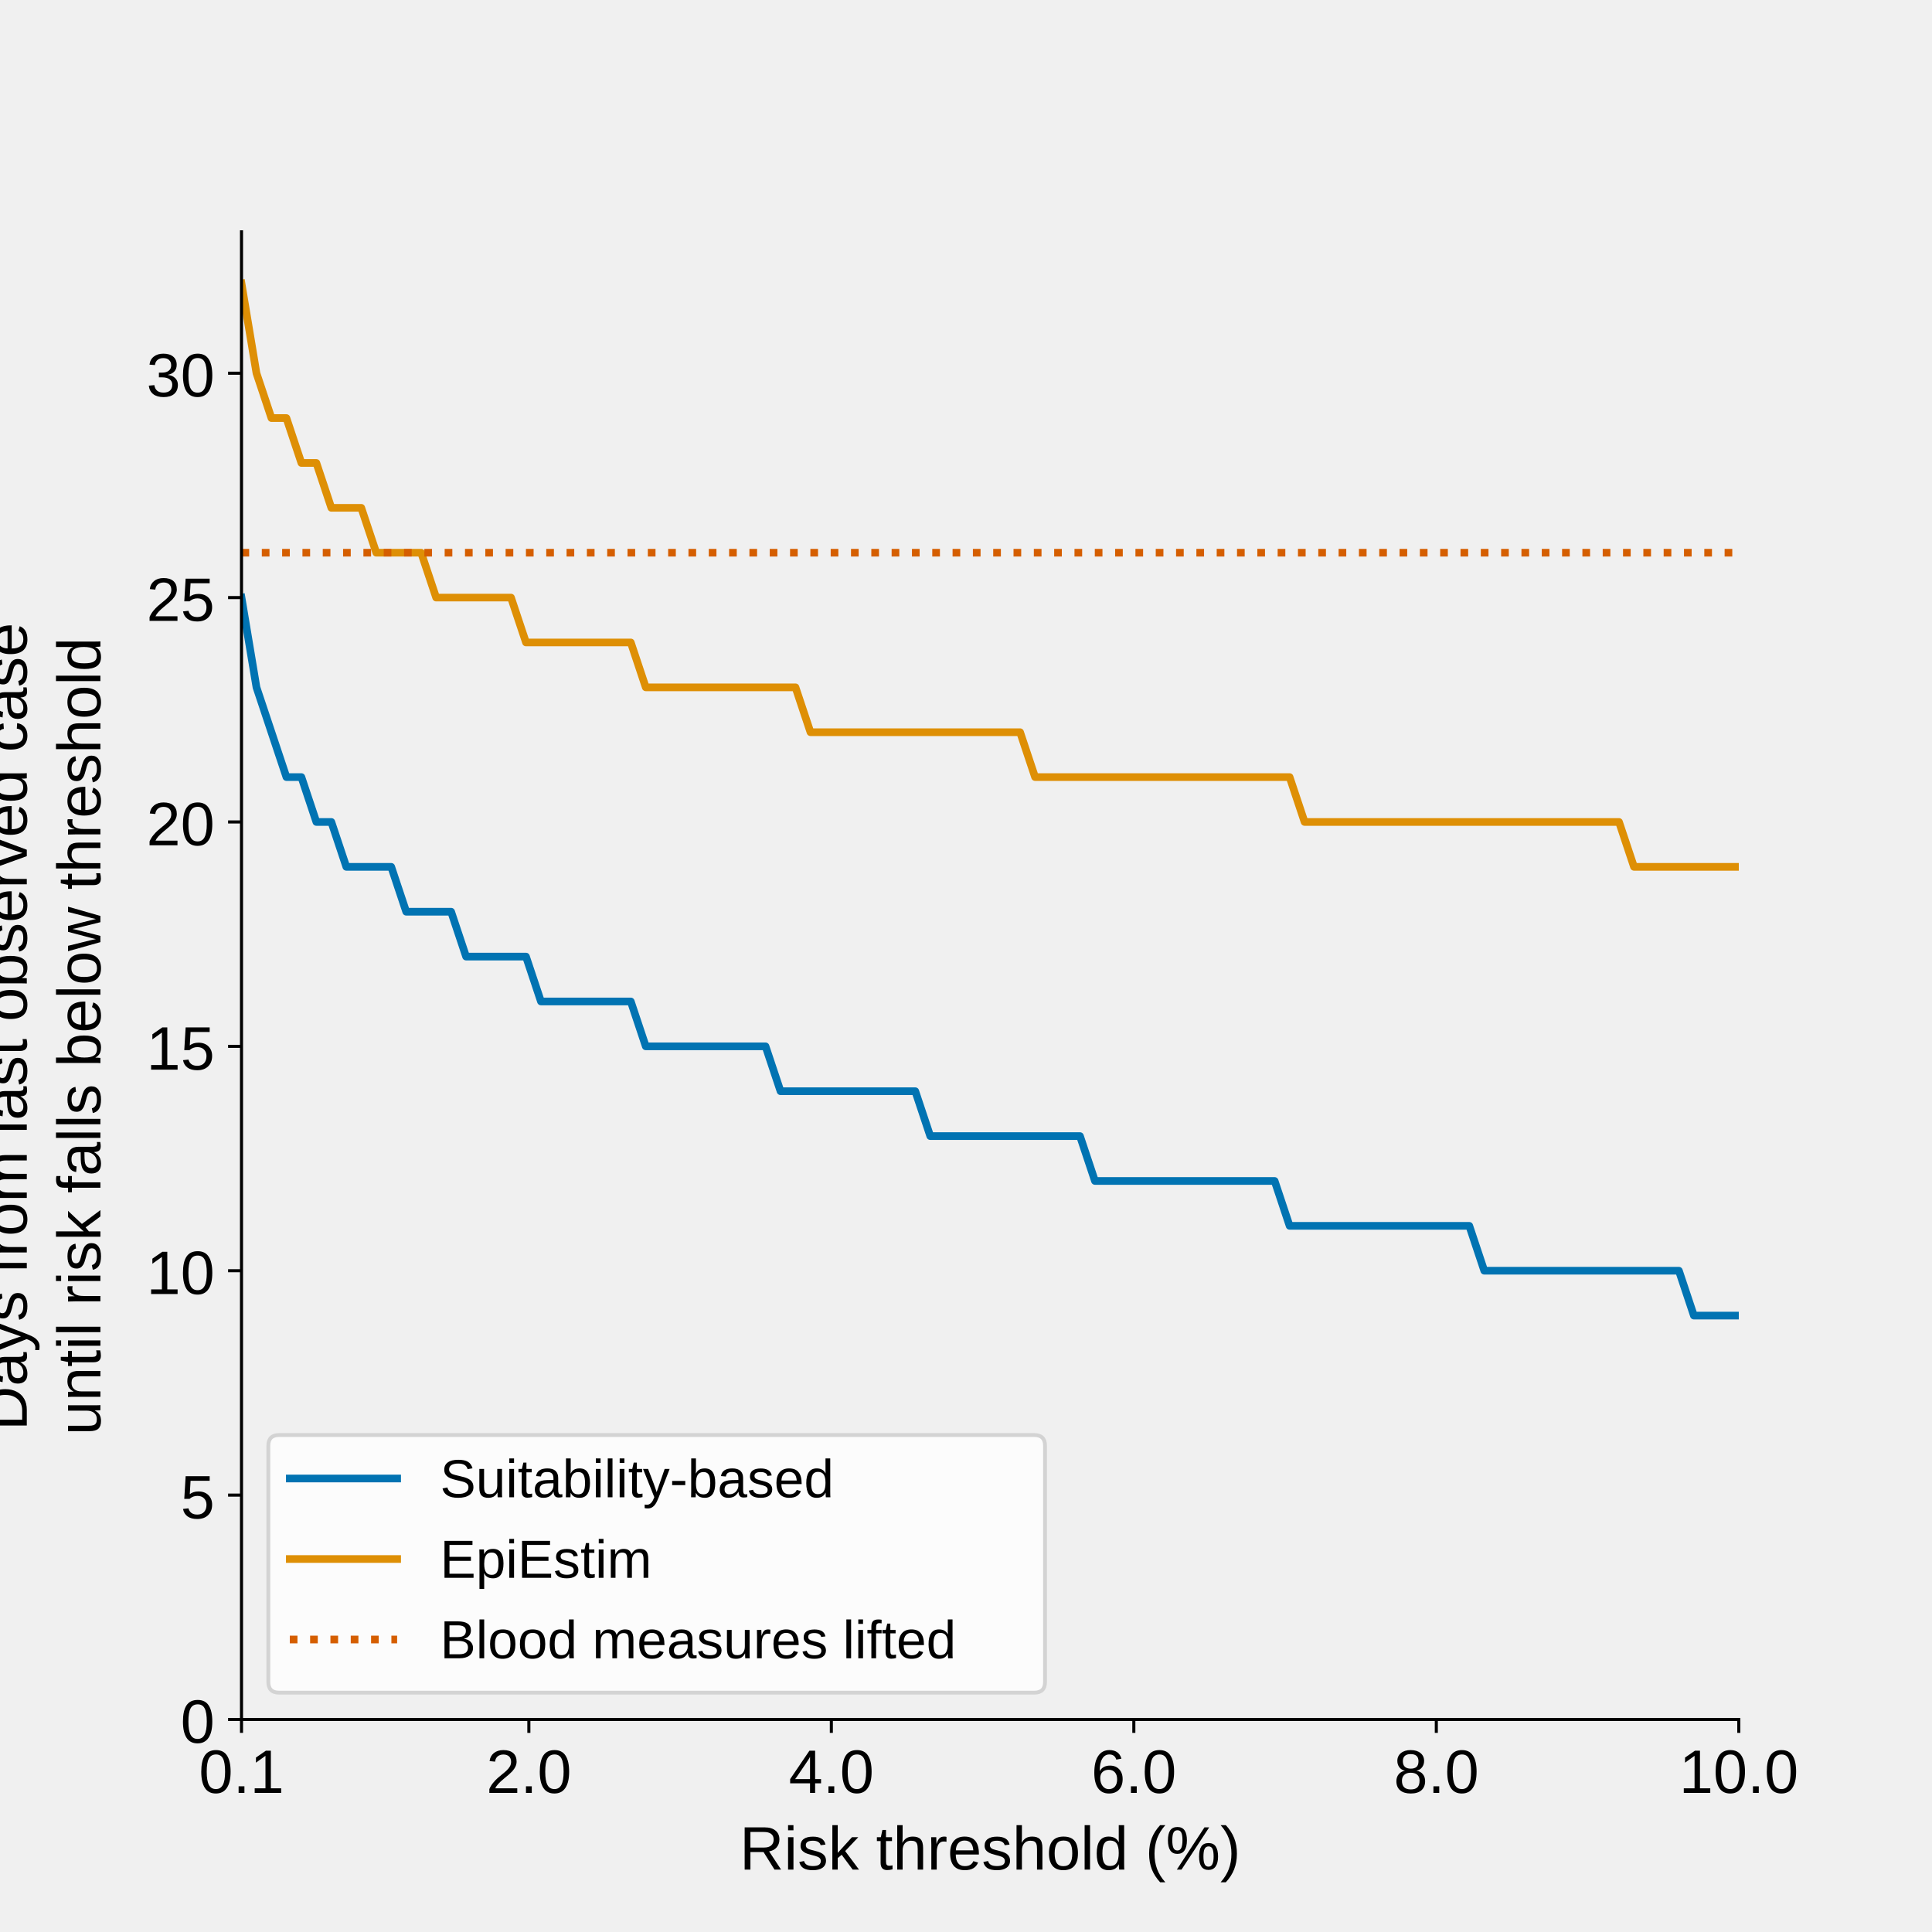
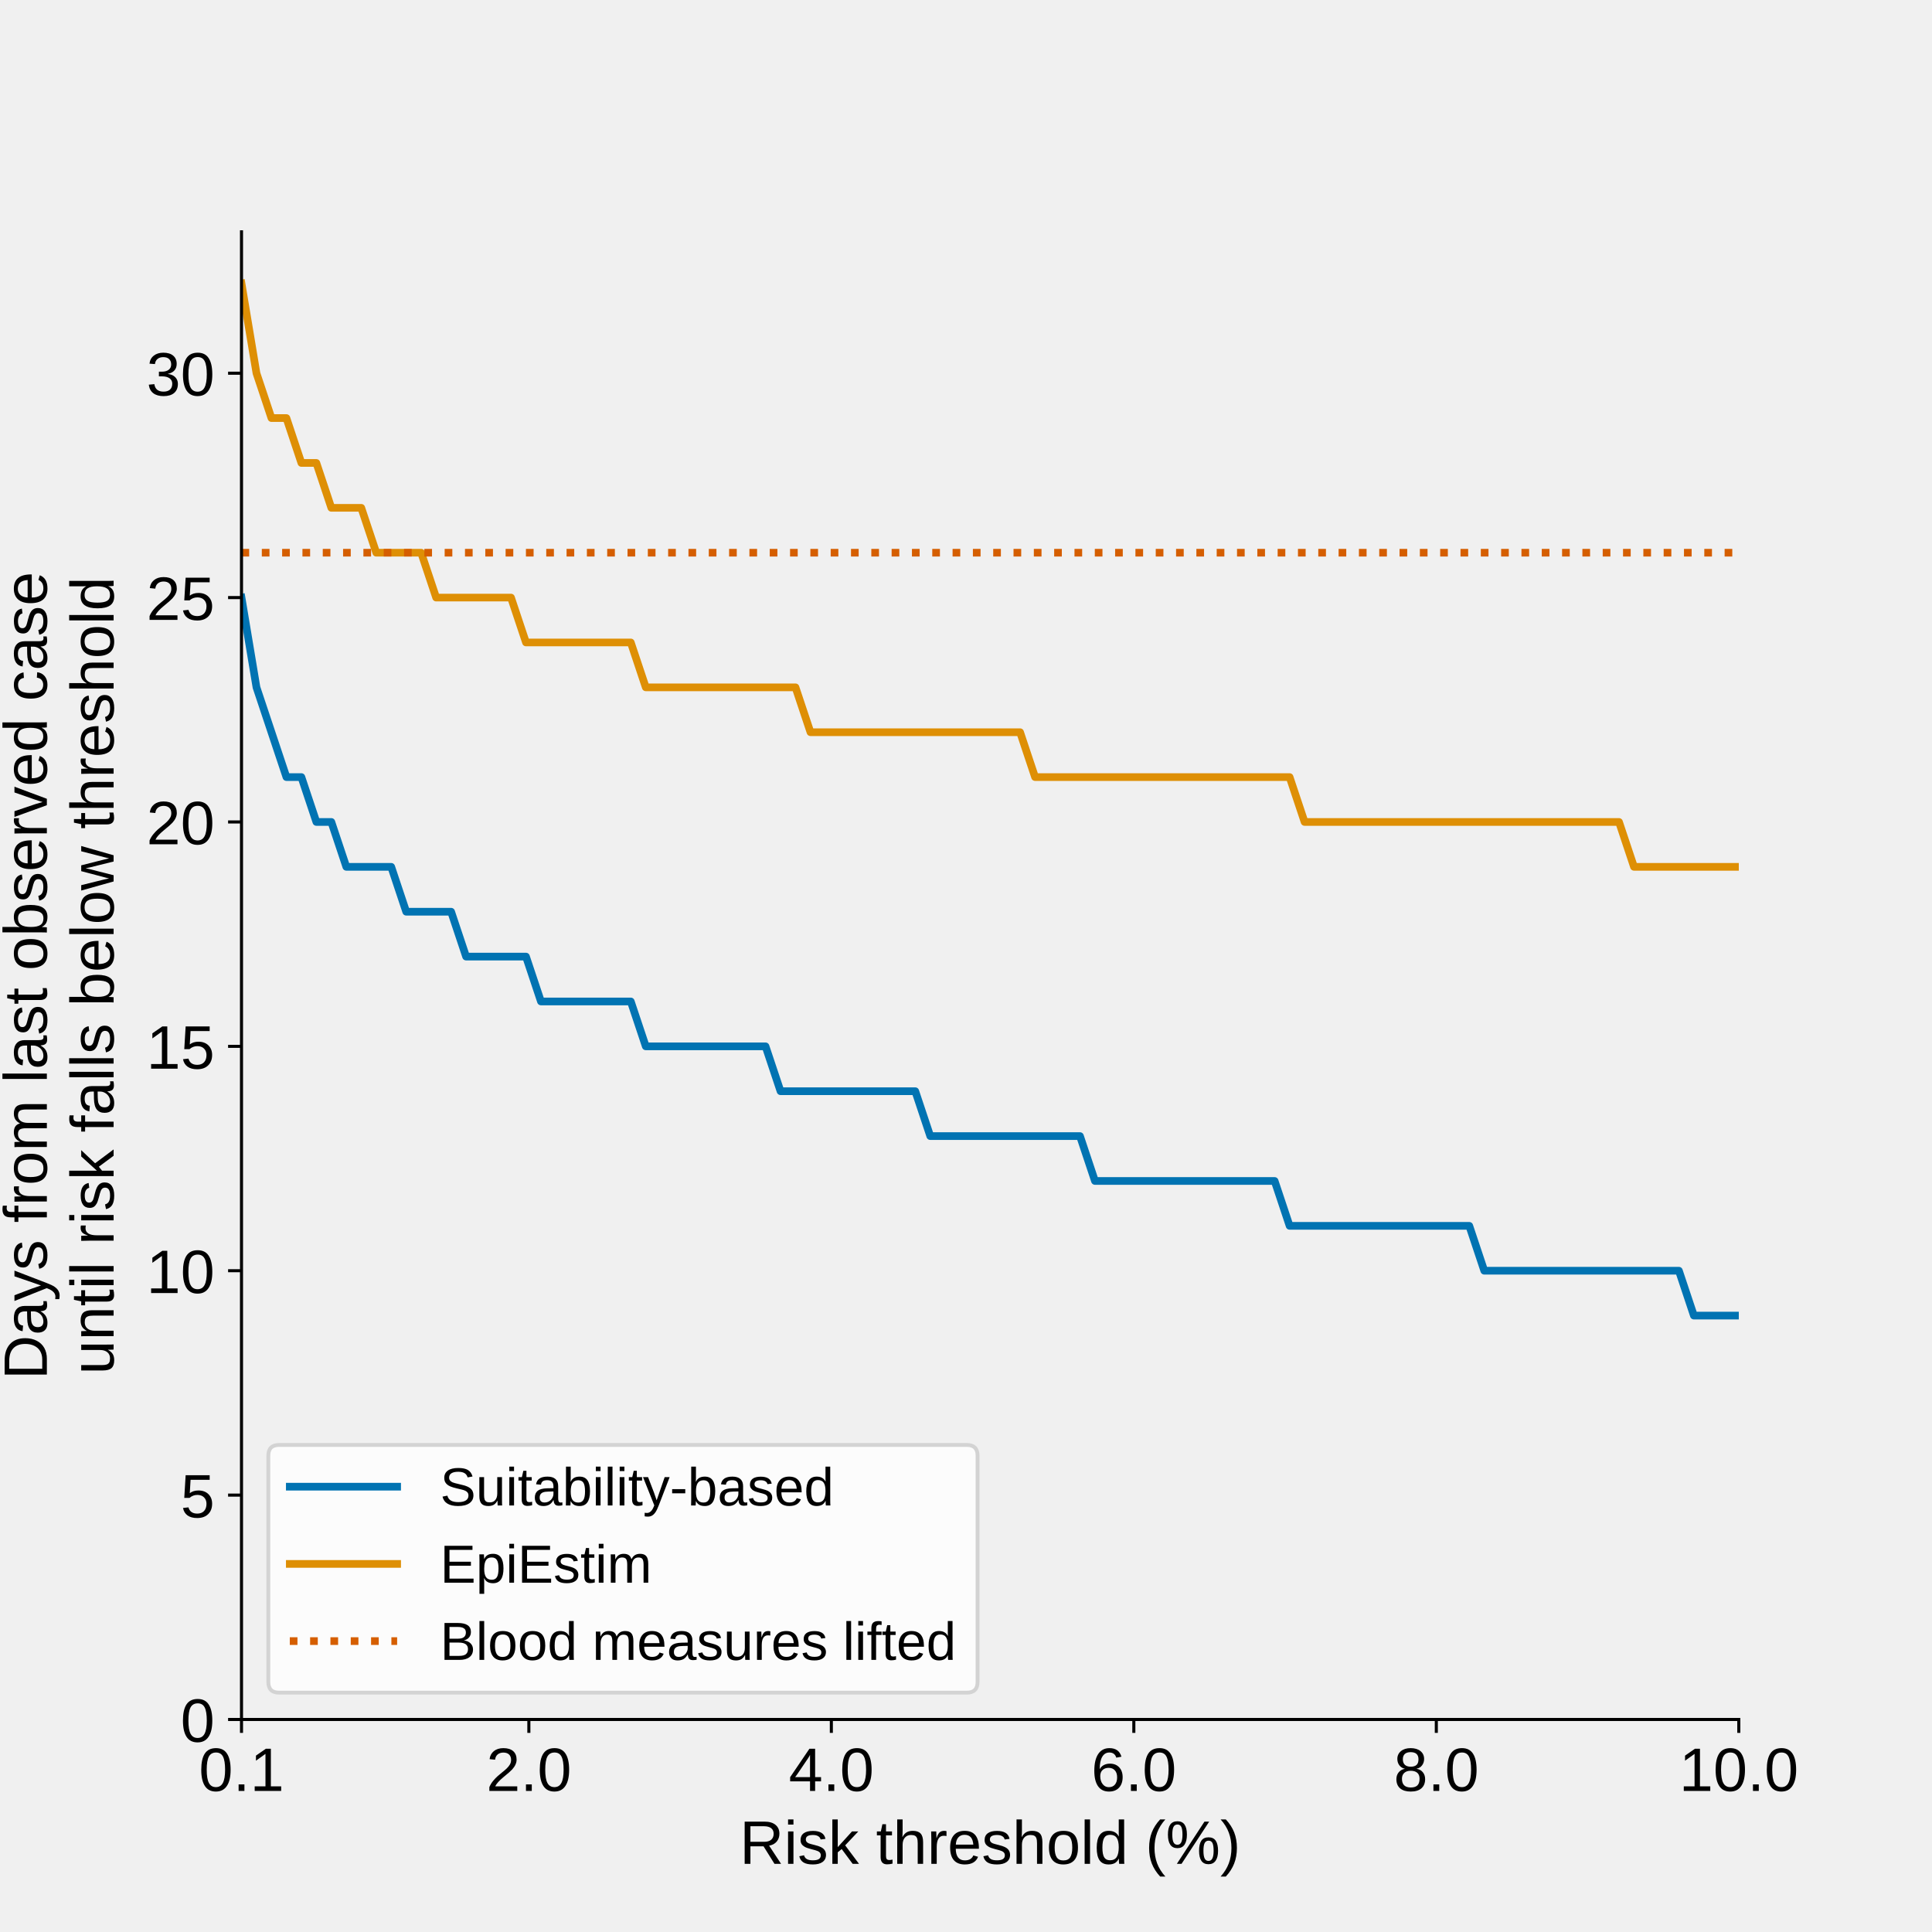
<svg xmlns="http://www.w3.org/2000/svg" xmlns:xlink="http://www.w3.org/1999/xlink" width="504pt" height="504pt" viewBox="0 0 504 504" version="1.1">
  <defs>
    <style type="text/css">*{stroke-linejoin: round; stroke-linecap: butt}</style>
  </defs>
  <g id="figure_1">
    <g id="patch_1">
      <path d="M 0 504  L 504 504  L 504 0  L 0 0  L 0 504  z " style="fill: none" />
    </g>
    <g id="axes_1">
      <g id="patch_2">
        <path d="M 63 448.56  L 453.6 448.56  L 453.6 60.48  L 63 60.48  L 63 448.56  z " style="fill: none" />
      </g>
      <g id="matplotlib.axis_1">
        <g id="xtick_1">
          <g id="line2d_1">
            <defs>
-               <path id="m4866f0305b" d="M 0 0  L 0 3.5  " style="stroke: #000000; stroke-width: 0.8" />
+               <path id="m06228a0cb4" d="M 0 0  L 0 3.5  " style="stroke: #000000; stroke-width: 0.8" />
            </defs>
            <g>
-               <use xlink:href="#m4866f0305b" x="63" y="448.56" style="stroke: #000000; stroke-width: 0.8" />
+               <use xlink:href="#m06228a0cb4" x="63" y="448.56" style="stroke: #000000; stroke-width: 0.8" />
            </g>
          </g>
          <g id="text_1">
-             <text style="font-size: 16px; font-family: 'Arial', sans-serif; text-anchor: middle" x="63" y="467.716" transform="rotate(-0 63 467.7163)">0.1</text>
+             <text style="font-size: 16px; font-family: 'Arial', sans-serif; text-anchor: middle" x="63" y="467.208" transform="rotate(-0 63 467.2084)">0.1</text>
          </g>
        </g>
        <g id="xtick_2">
          <g id="line2d_2">
            <g>
-               <use xlink:href="#m4866f0305b" x="137.964" y="448.56" style="stroke: #000000; stroke-width: 0.8" />
+               <use xlink:href="#m06228a0cb4" x="137.964" y="448.56" style="stroke: #000000; stroke-width: 0.8" />
            </g>
          </g>
          <g id="text_2">
-             <text style="font-size: 16px; font-family: 'Arial', sans-serif; text-anchor: middle" x="137.964" y="467.716" transform="rotate(-0 137.9636 467.7163)">2.0</text>
+             <text style="font-size: 16px; font-family: 'Arial', sans-serif; text-anchor: middle" x="137.964" y="467.208" transform="rotate(-0 137.9636 467.2084)">2.0</text>
          </g>
        </g>
        <g id="xtick_3">
          <g id="line2d_3">
            <g>
-               <use xlink:href="#m4866f0305b" x="216.873" y="448.56" style="stroke: #000000; stroke-width: 0.8" />
+               <use xlink:href="#m06228a0cb4" x="216.873" y="448.56" style="stroke: #000000; stroke-width: 0.8" />
            </g>
          </g>
          <g id="text_3">
-             <text style="font-size: 16px; font-family: 'Arial', sans-serif; text-anchor: middle" x="216.873" y="467.716" transform="rotate(-0 216.8727 467.7163)">4.0</text>
+             <text style="font-size: 16px; font-family: 'Arial', sans-serif; text-anchor: middle" x="216.873" y="467.208" transform="rotate(-0 216.8727 467.2084)">4.0</text>
          </g>
        </g>
        <g id="xtick_4">
          <g id="line2d_4">
            <g>
-               <use xlink:href="#m4866f0305b" x="295.782" y="448.56" style="stroke: #000000; stroke-width: 0.8" />
+               <use xlink:href="#m06228a0cb4" x="295.782" y="448.56" style="stroke: #000000; stroke-width: 0.8" />
            </g>
          </g>
          <g id="text_4">
-             <text style="font-size: 16px; font-family: 'Arial', sans-serif; text-anchor: middle" x="295.782" y="467.716" transform="rotate(-0 295.7818 467.7163)">6.0</text>
+             <text style="font-size: 16px; font-family: 'Arial', sans-serif; text-anchor: middle" x="295.782" y="467.208" transform="rotate(-0 295.7818 467.2084)">6.0</text>
          </g>
        </g>
        <g id="xtick_5">
          <g id="line2d_5">
            <g>
-               <use xlink:href="#m4866f0305b" x="374.691" y="448.56" style="stroke: #000000; stroke-width: 0.8" />
+               <use xlink:href="#m06228a0cb4" x="374.691" y="448.56" style="stroke: #000000; stroke-width: 0.8" />
            </g>
          </g>
          <g id="text_5">
-             <text style="font-size: 16px; font-family: 'Arial', sans-serif; text-anchor: middle" x="374.691" y="467.716" transform="rotate(-0 374.6909 467.7163)">8.0</text>
+             <text style="font-size: 16px; font-family: 'Arial', sans-serif; text-anchor: middle" x="374.691" y="467.208" transform="rotate(-0 374.6909 467.2084)">8.0</text>
          </g>
        </g>
        <g id="xtick_6">
          <g id="line2d_6">
            <g>
-               <use xlink:href="#m4866f0305b" x="453.6" y="448.56" style="stroke: #000000; stroke-width: 0.8" />
+               <use xlink:href="#m06228a0cb4" x="453.6" y="448.56" style="stroke: #000000; stroke-width: 0.8" />
            </g>
          </g>
          <g id="text_6">
-             <text style="font-size: 16px; font-family: 'Arial', sans-serif; text-anchor: middle" x="453.6" y="467.716" transform="rotate(-0 453.6 467.7163)">10.0</text>
+             <text style="font-size: 16px; font-family: 'Arial', sans-serif; text-anchor: middle" x="453.6" y="467.208" transform="rotate(-0 453.6 467.2084)">10.0</text>
          </g>
        </g>
        <g id="text_7">
-           <text style="font-size: 16px; font-family: 'Arial', sans-serif; text-anchor: middle" x="258.3" y="487.717" transform="rotate(-0 258.3 487.7175)">Risk threshold (%)</text>
+           <text style="font-size: 16px; font-family: 'Arial', sans-serif; text-anchor: middle" x="258.3" y="486.224" transform="rotate(-0 258.3 486.2241)">Risk threshold (%)</text>
        </g>
      </g>
      <g id="matplotlib.axis_2">
        <g id="ytick_1">
          <g id="line2d_7">
            <defs>
-               <path id="m0b6e01fe8c" d="M 0 0  L -3.5 0  " style="stroke: #000000; stroke-width: 0.8" />
+               <path id="mff252059ec" d="M 0 0  L -3.5 0  " style="stroke: #000000; stroke-width: 0.8" />
            </defs>
            <g>
-               <use xlink:href="#m0b6e01fe8c" x="63" y="448.56" style="stroke: #000000; stroke-width: 0.8" />
+               <use xlink:href="#mff252059ec" x="63" y="448.56" style="stroke: #000000; stroke-width: 0.8" />
            </g>
          </g>
          <g id="text_8">
-             <text style="font-size: 16px; font-family: 'Arial', sans-serif; text-anchor: end" x="56" y="454.638" transform="rotate(-0 56 454.6381)">0</text>
+             <text style="font-size: 16px; font-family: 'Arial', sans-serif; text-anchor: end" x="56" y="454.384" transform="rotate(-0 56 454.3842)">0</text>
          </g>
        </g>
        <g id="ytick_2">
          <g id="line2d_8">
            <g>
-               <use xlink:href="#m0b6e01fe8c" x="63" y="390.026" style="stroke: #000000; stroke-width: 0.8" />
+               <use xlink:href="#mff252059ec" x="63" y="390.026" style="stroke: #000000; stroke-width: 0.8" />
            </g>
          </g>
          <g id="text_9">
-             <text style="font-size: 16px; font-family: 'Arial', sans-serif; text-anchor: end" x="56" y="396.104" transform="rotate(-0 56 396.1042)">5</text>
+             <text style="font-size: 16px; font-family: 'Arial', sans-serif; text-anchor: end" x="56" y="395.85" transform="rotate(-0 56 395.8503)">5</text>
          </g>
        </g>
        <g id="ytick_3">
          <g id="line2d_9">
            <g>
-               <use xlink:href="#m0b6e01fe8c" x="63" y="331.492" style="stroke: #000000; stroke-width: 0.8" />
+               <use xlink:href="#mff252059ec" x="63" y="331.492" style="stroke: #000000; stroke-width: 0.8" />
            </g>
          </g>
          <g id="text_10">
-             <text style="font-size: 16px; font-family: 'Arial', sans-serif; text-anchor: end" x="56" y="337.57" transform="rotate(-0 56 337.5703)">10</text>
+             <text style="font-size: 16px; font-family: 'Arial', sans-serif; text-anchor: end" x="56" y="337.316" transform="rotate(-0 56 337.3163)">10</text>
          </g>
        </g>
        <g id="ytick_4">
          <g id="line2d_10">
            <g>
-               <use xlink:href="#m0b6e01fe8c" x="63" y="272.958" style="stroke: #000000; stroke-width: 0.8" />
+               <use xlink:href="#mff252059ec" x="63" y="272.958" style="stroke: #000000; stroke-width: 0.8" />
            </g>
          </g>
          <g id="text_11">
-             <text style="font-size: 16px; font-family: 'Arial', sans-serif; text-anchor: end" x="56" y="279.036" transform="rotate(-0 56 279.0363)">15</text>
+             <text style="font-size: 16px; font-family: 'Arial', sans-serif; text-anchor: end" x="56" y="278.782" transform="rotate(-0 56 278.7824)">15</text>
          </g>
        </g>
        <g id="ytick_5">
          <g id="line2d_11">
            <g>
-               <use xlink:href="#m0b6e01fe8c" x="63" y="214.424" style="stroke: #000000; stroke-width: 0.8" />
+               <use xlink:href="#mff252059ec" x="63" y="214.424" style="stroke: #000000; stroke-width: 0.8" />
            </g>
          </g>
          <g id="text_12">
-             <text style="font-size: 16px; font-family: 'Arial', sans-serif; text-anchor: end" x="56" y="220.502" transform="rotate(-0 56 220.5024)">20</text>
+             <text style="font-size: 16px; font-family: 'Arial', sans-serif; text-anchor: end" x="56" y="220.248" transform="rotate(-0 56 220.2485)">20</text>
          </g>
        </g>
        <g id="ytick_6">
          <g id="line2d_12">
            <g>
-               <use xlink:href="#m0b6e01fe8c" x="63" y="155.89" style="stroke: #000000; stroke-width: 0.8" />
+               <use xlink:href="#mff252059ec" x="63" y="155.89" style="stroke: #000000; stroke-width: 0.8" />
            </g>
          </g>
          <g id="text_13">
-             <text style="font-size: 16px; font-family: 'Arial', sans-serif; text-anchor: end" x="56" y="161.968" transform="rotate(-0 56 161.9684)">25</text>
+             <text style="font-size: 16px; font-family: 'Arial', sans-serif; text-anchor: end" x="56" y="161.715" transform="rotate(-0 56 161.7145)">25</text>
          </g>
        </g>
        <g id="ytick_7">
          <g id="line2d_13">
            <g>
-               <use xlink:href="#m0b6e01fe8c" x="63" y="97.356" style="stroke: #000000; stroke-width: 0.8" />
+               <use xlink:href="#mff252059ec" x="63" y="97.356" style="stroke: #000000; stroke-width: 0.8" />
            </g>
          </g>
          <g id="text_14">
-             <text style="font-size: 16px; font-family: 'Arial', sans-serif; text-anchor: end" x="56" y="103.435" transform="rotate(-0 56 103.4345)">30</text>
+             <text style="font-size: 16px; font-family: 'Arial', sans-serif; text-anchor: end" x="56" y="103.181" transform="rotate(-0 56 103.1806)">30</text>
          </g>
        </g>
        <g id="text_15">
-           <text style="font-size: 16px; font-family: 'Arial', sans-serif" transform="translate(6.990312 373.18) rotate(-90)">Days from last observed case</text>
-           <text style="font-size: 16px; font-family: 'Arial', sans-serif" transform="translate(26.19469 374.39) rotate(-90)">until risk falls below threshold</text>
+           <text style="font-size: 16px; font-family: 'Arial', sans-serif" transform="translate(12.22422 359.8888) rotate(-90)">Days from last observed case</text>
+           <text style="font-size: 16px; font-family: 'Arial', sans-serif" transform="translate(29.63859 358.5612) rotate(-90)">until risk falls below threshold</text>
        </g>
      </g>
      <g id="line2d_14">
-         <path d="M 63 155.89  L 66.906 179.304  L 70.812 191.011  L 74.718 202.717  L 78.624 202.717  L 82.53 214.424  L 86.436 214.424  L 90.342 226.131  L 94.248 226.131  L 98.154 226.131  L 102.06 226.131  L 105.966 237.838  L 109.872 237.838  L 113.778 237.838  L 117.684 237.838  L 121.59 249.545  L 125.496 249.545  L 129.402 249.545  L 133.308 249.545  L 137.214 249.545  L 141.12 261.251  L 145.026 261.251  L 148.932 261.251  L 152.838 261.251  L 156.744 261.251  L 160.65 261.251  L 164.556 261.251  L 168.462 272.958  L 172.368 272.958  L 176.274 272.958  L 180.18 272.958  L 184.086 272.958  L 187.992 272.958  L 191.898 272.958  L 195.804 272.958  L 199.71 272.958  L 203.616 284.665  L 207.522 284.665  L 211.428 284.665  L 215.334 284.665  L 219.24 284.665  L 223.146 284.665  L 227.052 284.665  L 230.958 284.665  L 234.864 284.665  L 238.77 284.665  L 242.676 296.372  L 246.582 296.372  L 250.488 296.372  L 254.394 296.372  L 258.3 296.372  L 262.206 296.372  L 266.112 296.372  L 270.018 296.372  L 273.924 296.372  L 277.83 296.372  L 281.736 296.372  L 285.642 308.079  L 289.548 308.079  L 293.454 308.079  L 297.36 308.079  L 301.266 308.079  L 305.172 308.079  L 309.078 308.079  L 312.984 308.079  L 316.89 308.079  L 320.796 308.079  L 324.702 308.079  L 328.608 308.079  L 332.514 308.079  L 336.42 319.785  L 340.326 319.785  L 344.232 319.785  L 348.138 319.785  L 352.044 319.785  L 355.95 319.785  L 359.856 319.785  L 363.762 319.785  L 367.668 319.785  L 371.574 319.785  L 375.48 319.785  L 379.386 319.785  L 383.292 319.785  L 387.198 331.492  L 391.104 331.492  L 395.01 331.492  L 398.916 331.492  L 402.822 331.492  L 406.728 331.492  L 410.634 331.492  L 414.54 331.492  L 418.446 331.492  L 422.352 331.492  L 426.258 331.492  L 430.164 331.492  L 434.07 331.492  L 437.976 331.492  L 441.882 343.199  L 445.788 343.199  L 449.694 343.199  L 453.6 343.199  " clip-path="url(#p65d4f06045)" style="fill: none; stroke: #0173b2; stroke-width: 2; stroke-linecap: square" />
+         <path d="M 63 155.89  L 66.906 179.304  L 70.812 191.011  L 74.718 202.717  L 78.624 202.717  L 82.53 214.424  L 86.436 214.424  L 90.342 226.131  L 94.248 226.131  L 98.154 226.131  L 102.06 226.131  L 105.966 237.838  L 109.872 237.838  L 113.778 237.838  L 117.684 237.838  L 121.59 249.545  L 125.496 249.545  L 129.402 249.545  L 133.308 249.545  L 137.214 249.545  L 141.12 261.251  L 145.026 261.251  L 148.932 261.251  L 152.838 261.251  L 156.744 261.251  L 160.65 261.251  L 164.556 261.251  L 168.462 272.958  L 172.368 272.958  L 176.274 272.958  L 180.18 272.958  L 184.086 272.958  L 187.992 272.958  L 191.898 272.958  L 195.804 272.958  L 199.71 272.958  L 203.616 284.665  L 207.522 284.665  L 211.428 284.665  L 215.334 284.665  L 219.24 284.665  L 223.146 284.665  L 227.052 284.665  L 230.958 284.665  L 234.864 284.665  L 238.77 284.665  L 242.676 296.372  L 246.582 296.372  L 250.488 296.372  L 254.394 296.372  L 258.3 296.372  L 262.206 296.372  L 266.112 296.372  L 270.018 296.372  L 273.924 296.372  L 277.83 296.372  L 281.736 296.372  L 285.642 308.079  L 289.548 308.079  L 293.454 308.079  L 297.36 308.079  L 301.266 308.079  L 305.172 308.079  L 309.078 308.079  L 312.984 308.079  L 316.89 308.079  L 320.796 308.079  L 324.702 308.079  L 328.608 308.079  L 332.514 308.079  L 336.42 319.785  L 340.326 319.785  L 344.232 319.785  L 348.138 319.785  L 352.044 319.785  L 355.95 319.785  L 359.856 319.785  L 363.762 319.785  L 367.668 319.785  L 371.574 319.785  L 375.48 319.785  L 379.386 319.785  L 383.292 319.785  L 387.198 331.492  L 391.104 331.492  L 395.01 331.492  L 398.916 331.492  L 402.822 331.492  L 406.728 331.492  L 410.634 331.492  L 414.54 331.492  L 418.446 331.492  L 422.352 331.492  L 426.258 331.492  L 430.164 331.492  L 434.07 331.492  L 437.976 331.492  L 441.882 343.199  L 445.788 343.199  L 449.694 343.199  L 453.6 343.199  " clip-path="url(#p75a7a847ac)" style="fill: none; stroke: #0173b2; stroke-width: 2; stroke-linecap: square" />
      </g>
      <g id="line2d_15">
-         <path d="M 63 73.943  L 66.906 97.356  L 70.812 109.063  L 74.718 109.063  L 78.624 120.77  L 82.53 120.77  L 86.436 132.477  L 90.342 132.477  L 94.248 132.477  L 98.154 144.184  L 102.06 144.184  L 105.966 144.184  L 109.872 144.184  L 113.778 155.89  L 117.684 155.89  L 121.59 155.89  L 125.496 155.89  L 129.402 155.89  L 133.308 155.89  L 137.214 167.597  L 141.12 167.597  L 145.026 167.597  L 148.932 167.597  L 152.838 167.597  L 156.744 167.597  L 160.65 167.597  L 164.556 167.597  L 168.462 179.304  L 172.368 179.304  L 176.274 179.304  L 180.18 179.304  L 184.086 179.304  L 187.992 179.304  L 191.898 179.304  L 195.804 179.304  L 199.71 179.304  L 203.616 179.304  L 207.522 179.304  L 211.428 191.011  L 215.334 191.011  L 219.24 191.011  L 223.146 191.011  L 227.052 191.011  L 230.958 191.011  L 234.864 191.011  L 238.77 191.011  L 242.676 191.011  L 246.582 191.011  L 250.488 191.011  L 254.394 191.011  L 258.3 191.011  L 262.206 191.011  L 266.112 191.011  L 270.018 202.717  L 273.924 202.717  L 277.83 202.717  L 281.736 202.717  L 285.642 202.717  L 289.548 202.717  L 293.454 202.717  L 297.36 202.717  L 301.266 202.717  L 305.172 202.717  L 309.078 202.717  L 312.984 202.717  L 316.89 202.717  L 320.796 202.717  L 324.702 202.717  L 328.608 202.717  L 332.514 202.717  L 336.42 202.717  L 340.326 214.424  L 344.232 214.424  L 348.138 214.424  L 352.044 214.424  L 355.95 214.424  L 359.856 214.424  L 363.762 214.424  L 367.668 214.424  L 371.574 214.424  L 375.48 214.424  L 379.386 214.424  L 383.292 214.424  L 387.198 214.424  L 391.104 214.424  L 395.01 214.424  L 398.916 214.424  L 402.822 214.424  L 406.728 214.424  L 410.634 214.424  L 414.54 214.424  L 418.446 214.424  L 422.352 214.424  L 426.258 226.131  L 430.164 226.131  L 434.07 226.131  L 437.976 226.131  L 441.882 226.131  L 445.788 226.131  L 449.694 226.131  L 453.6 226.131  " clip-path="url(#p65d4f06045)" style="fill: none; stroke: #de8f05; stroke-width: 2; stroke-linecap: square" />
+         <path d="M 63 73.943  L 66.906 97.356  L 70.812 109.063  L 74.718 109.063  L 78.624 120.77  L 82.53 120.77  L 86.436 132.477  L 90.342 132.477  L 94.248 132.477  L 98.154 144.184  L 102.06 144.184  L 105.966 144.184  L 109.872 144.184  L 113.778 155.89  L 117.684 155.89  L 121.59 155.89  L 125.496 155.89  L 129.402 155.89  L 133.308 155.89  L 137.214 167.597  L 141.12 167.597  L 145.026 167.597  L 148.932 167.597  L 152.838 167.597  L 156.744 167.597  L 160.65 167.597  L 164.556 167.597  L 168.462 179.304  L 172.368 179.304  L 176.274 179.304  L 180.18 179.304  L 184.086 179.304  L 187.992 179.304  L 191.898 179.304  L 195.804 179.304  L 199.71 179.304  L 203.616 179.304  L 207.522 179.304  L 211.428 191.011  L 215.334 191.011  L 219.24 191.011  L 223.146 191.011  L 227.052 191.011  L 230.958 191.011  L 234.864 191.011  L 238.77 191.011  L 242.676 191.011  L 246.582 191.011  L 250.488 191.011  L 254.394 191.011  L 258.3 191.011  L 262.206 191.011  L 266.112 191.011  L 270.018 202.717  L 273.924 202.717  L 277.83 202.717  L 281.736 202.717  L 285.642 202.717  L 289.548 202.717  L 293.454 202.717  L 297.36 202.717  L 301.266 202.717  L 305.172 202.717  L 309.078 202.717  L 312.984 202.717  L 316.89 202.717  L 320.796 202.717  L 324.702 202.717  L 328.608 202.717  L 332.514 202.717  L 336.42 202.717  L 340.326 214.424  L 344.232 214.424  L 348.138 214.424  L 352.044 214.424  L 355.95 214.424  L 359.856 214.424  L 363.762 214.424  L 367.668 214.424  L 371.574 214.424  L 375.48 214.424  L 379.386 214.424  L 383.292 214.424  L 387.198 214.424  L 391.104 214.424  L 395.01 214.424  L 398.916 214.424  L 402.822 214.424  L 406.728 214.424  L 410.634 214.424  L 414.54 214.424  L 418.446 214.424  L 422.352 214.424  L 426.258 226.131  L 430.164 226.131  L 434.07 226.131  L 437.976 226.131  L 441.882 226.131  L 445.788 226.131  L 449.694 226.131  L 453.6 226.131  " clip-path="url(#p75a7a847ac)" style="fill: none; stroke: #de8f05; stroke-width: 2; stroke-linecap: square" />
      </g>
      <g id="line2d_16">
-         <path d="M 63 144.184  L 453.6 144.184  " clip-path="url(#p65d4f06045)" style="fill: none; stroke-dasharray: 2,3.3; stroke-dashoffset: 0; stroke: #d55e00; stroke-width: 2" />
+         <path d="M 63 144.184  L 453.6 144.184  " clip-path="url(#p75a7a847ac)" style="fill: none; stroke-dasharray: 2,3.3; stroke-dashoffset: 0; stroke: #d55e00; stroke-width: 2" />
      </g>
      <g id="patch_3">
        <path d="M 63 448.56  L 63 60.48  " style="fill: none; stroke: #000000; stroke-width: 0.8; stroke-linejoin: miter; stroke-linecap: square" />
      </g>
      <g id="patch_4">
        <path d="M 63 448.56  L 453.6 448.56  " style="fill: none; stroke: #000000; stroke-width: 0.8; stroke-linejoin: miter; stroke-linecap: square" />
      </g>
      <g id="legend_1">
        <g id="patch_5">
-           <path d="M 72.8 441.56  L 269.817 441.56  Q 272.617 441.56 272.617 438.76  L 272.617 377.157  Q 272.617 374.357 269.817 374.357  L 72.8 374.357  Q 70 374.357 70 377.157  L 70 438.76  Q 70 441.56 72.8 441.56  z " style="fill: #ffffff; opacity: 0.8; stroke: #cccccc; stroke-linejoin: miter" />
+           <path d="M 72.8 441.56  L 252.219 441.56  Q 255.019 441.56 255.019 438.76  L 255.019 379.744  Q 255.019 376.944 252.219 376.944  L 72.8 376.944  Q 70 376.944 70 379.744  L 70 438.76  Q 70 441.56 72.8 441.56  z " style="fill: #ffffff; opacity: 0.8; stroke: #cccccc; stroke-linejoin: miter" />
        </g>
        <g id="line2d_17">
-           <path d="M 75.6 385.695  L 89.6 385.695  L 103.6 385.695  " style="fill: none; stroke: #0173b2; stroke-width: 2; stroke-linecap: square" />
+           <path d="M 75.6 387.836  L 89.6 387.836  L 103.6 387.836  " style="fill: none; stroke: #0173b2; stroke-width: 2; stroke-linecap: square" />
        </g>
        <g id="text_16">
-           <text style="font-size: 14px; font-family: 'Arial', sans-serif; text-anchor: start" x="114.8" y="390.595" transform="rotate(-0 114.8 390.5945)">Suitability-based</text>
+           <text style="font-size: 14px; font-family: 'Arial', sans-serif; text-anchor: start" x="114.8" y="392.736" transform="rotate(-0 114.8 392.7361)">Suitability-based</text>
        </g>
        <g id="line2d_18">
-           <path d="M 75.6 406.696  L 89.6 406.696  L 103.6 406.696  " style="fill: none; stroke: #de8f05; stroke-width: 2; stroke-linecap: square" />
+           <path d="M 75.6 407.975  L 89.6 407.975  L 103.6 407.975  " style="fill: none; stroke: #de8f05; stroke-width: 2; stroke-linecap: square" />
        </g>
        <g id="text_17">
-           <text style="font-size: 14px; font-family: 'Arial', sans-serif; text-anchor: start" x="114.8" y="411.596" transform="rotate(-0 114.8 411.5956)">EpiEstim</text>
+           <text style="font-size: 14px; font-family: 'Arial', sans-serif; text-anchor: start" x="114.8" y="412.875" transform="rotate(-0 114.8 412.875)">EpiEstim</text>
        </g>
        <g id="line2d_19">
-           <path d="M 75.6 427.697  L 89.6 427.697  L 103.6 427.697  " style="fill: none; stroke-dasharray: 2,3.3; stroke-dashoffset: 0; stroke: #d55e00; stroke-width: 2" />
+           <path d="M 75.6 428.114  L 89.6 428.114  L 103.6 428.114  " style="fill: none; stroke-dasharray: 2,3.3; stroke-dashoffset: 0; stroke: #d55e00; stroke-width: 2" />
        </g>
        <g id="text_18">
-           <text style="font-size: 14px; font-family: 'Arial', sans-serif; text-anchor: start" x="114.8" y="432.597" transform="rotate(-0 114.8 432.5967)">Blood measures lifted</text>
+           <text style="font-size: 14px; font-family: 'Arial', sans-serif; text-anchor: start" x="114.8" y="433.014" transform="rotate(-0 114.8 433.0137)">Blood measures lifted</text>
        </g>
      </g>
    </g>
  </g>
  <defs>
-     <clipPath id="p65d4f06045">
+     <clipPath id="p75a7a847ac">
      <rect x="63" y="60.48" width="390.6" height="388.08" />
    </clipPath>
  </defs>
</svg>
